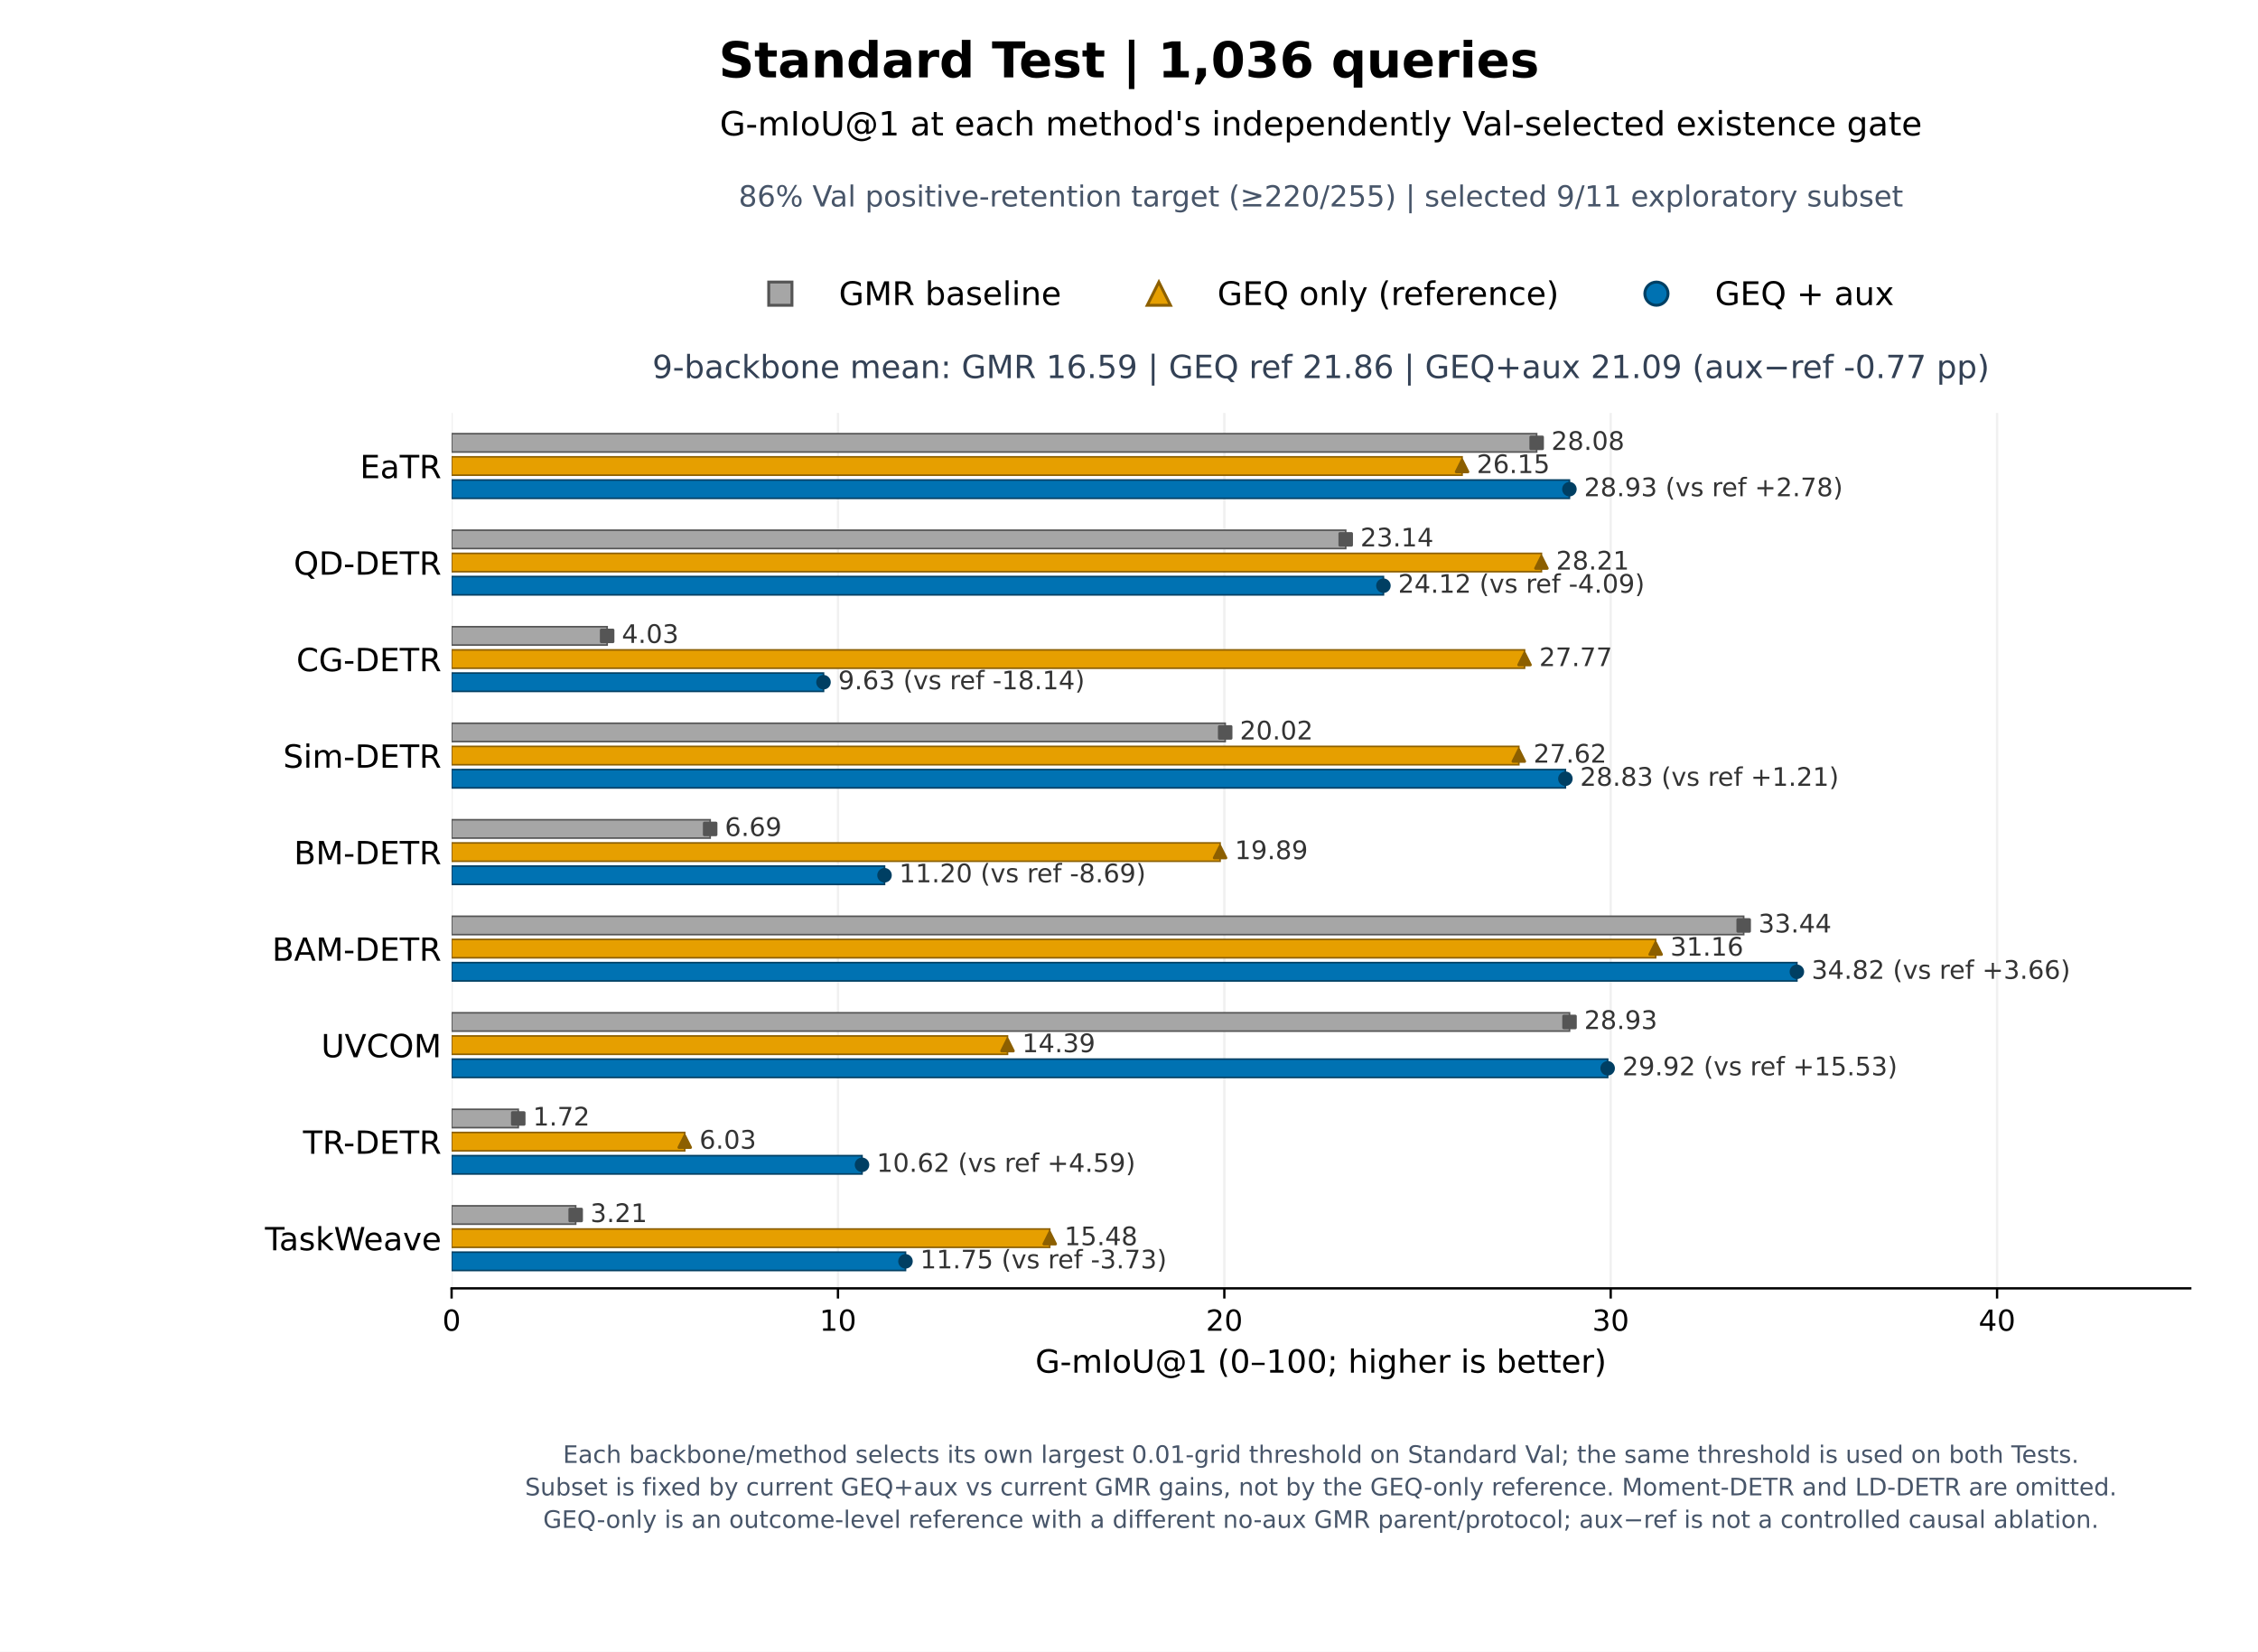
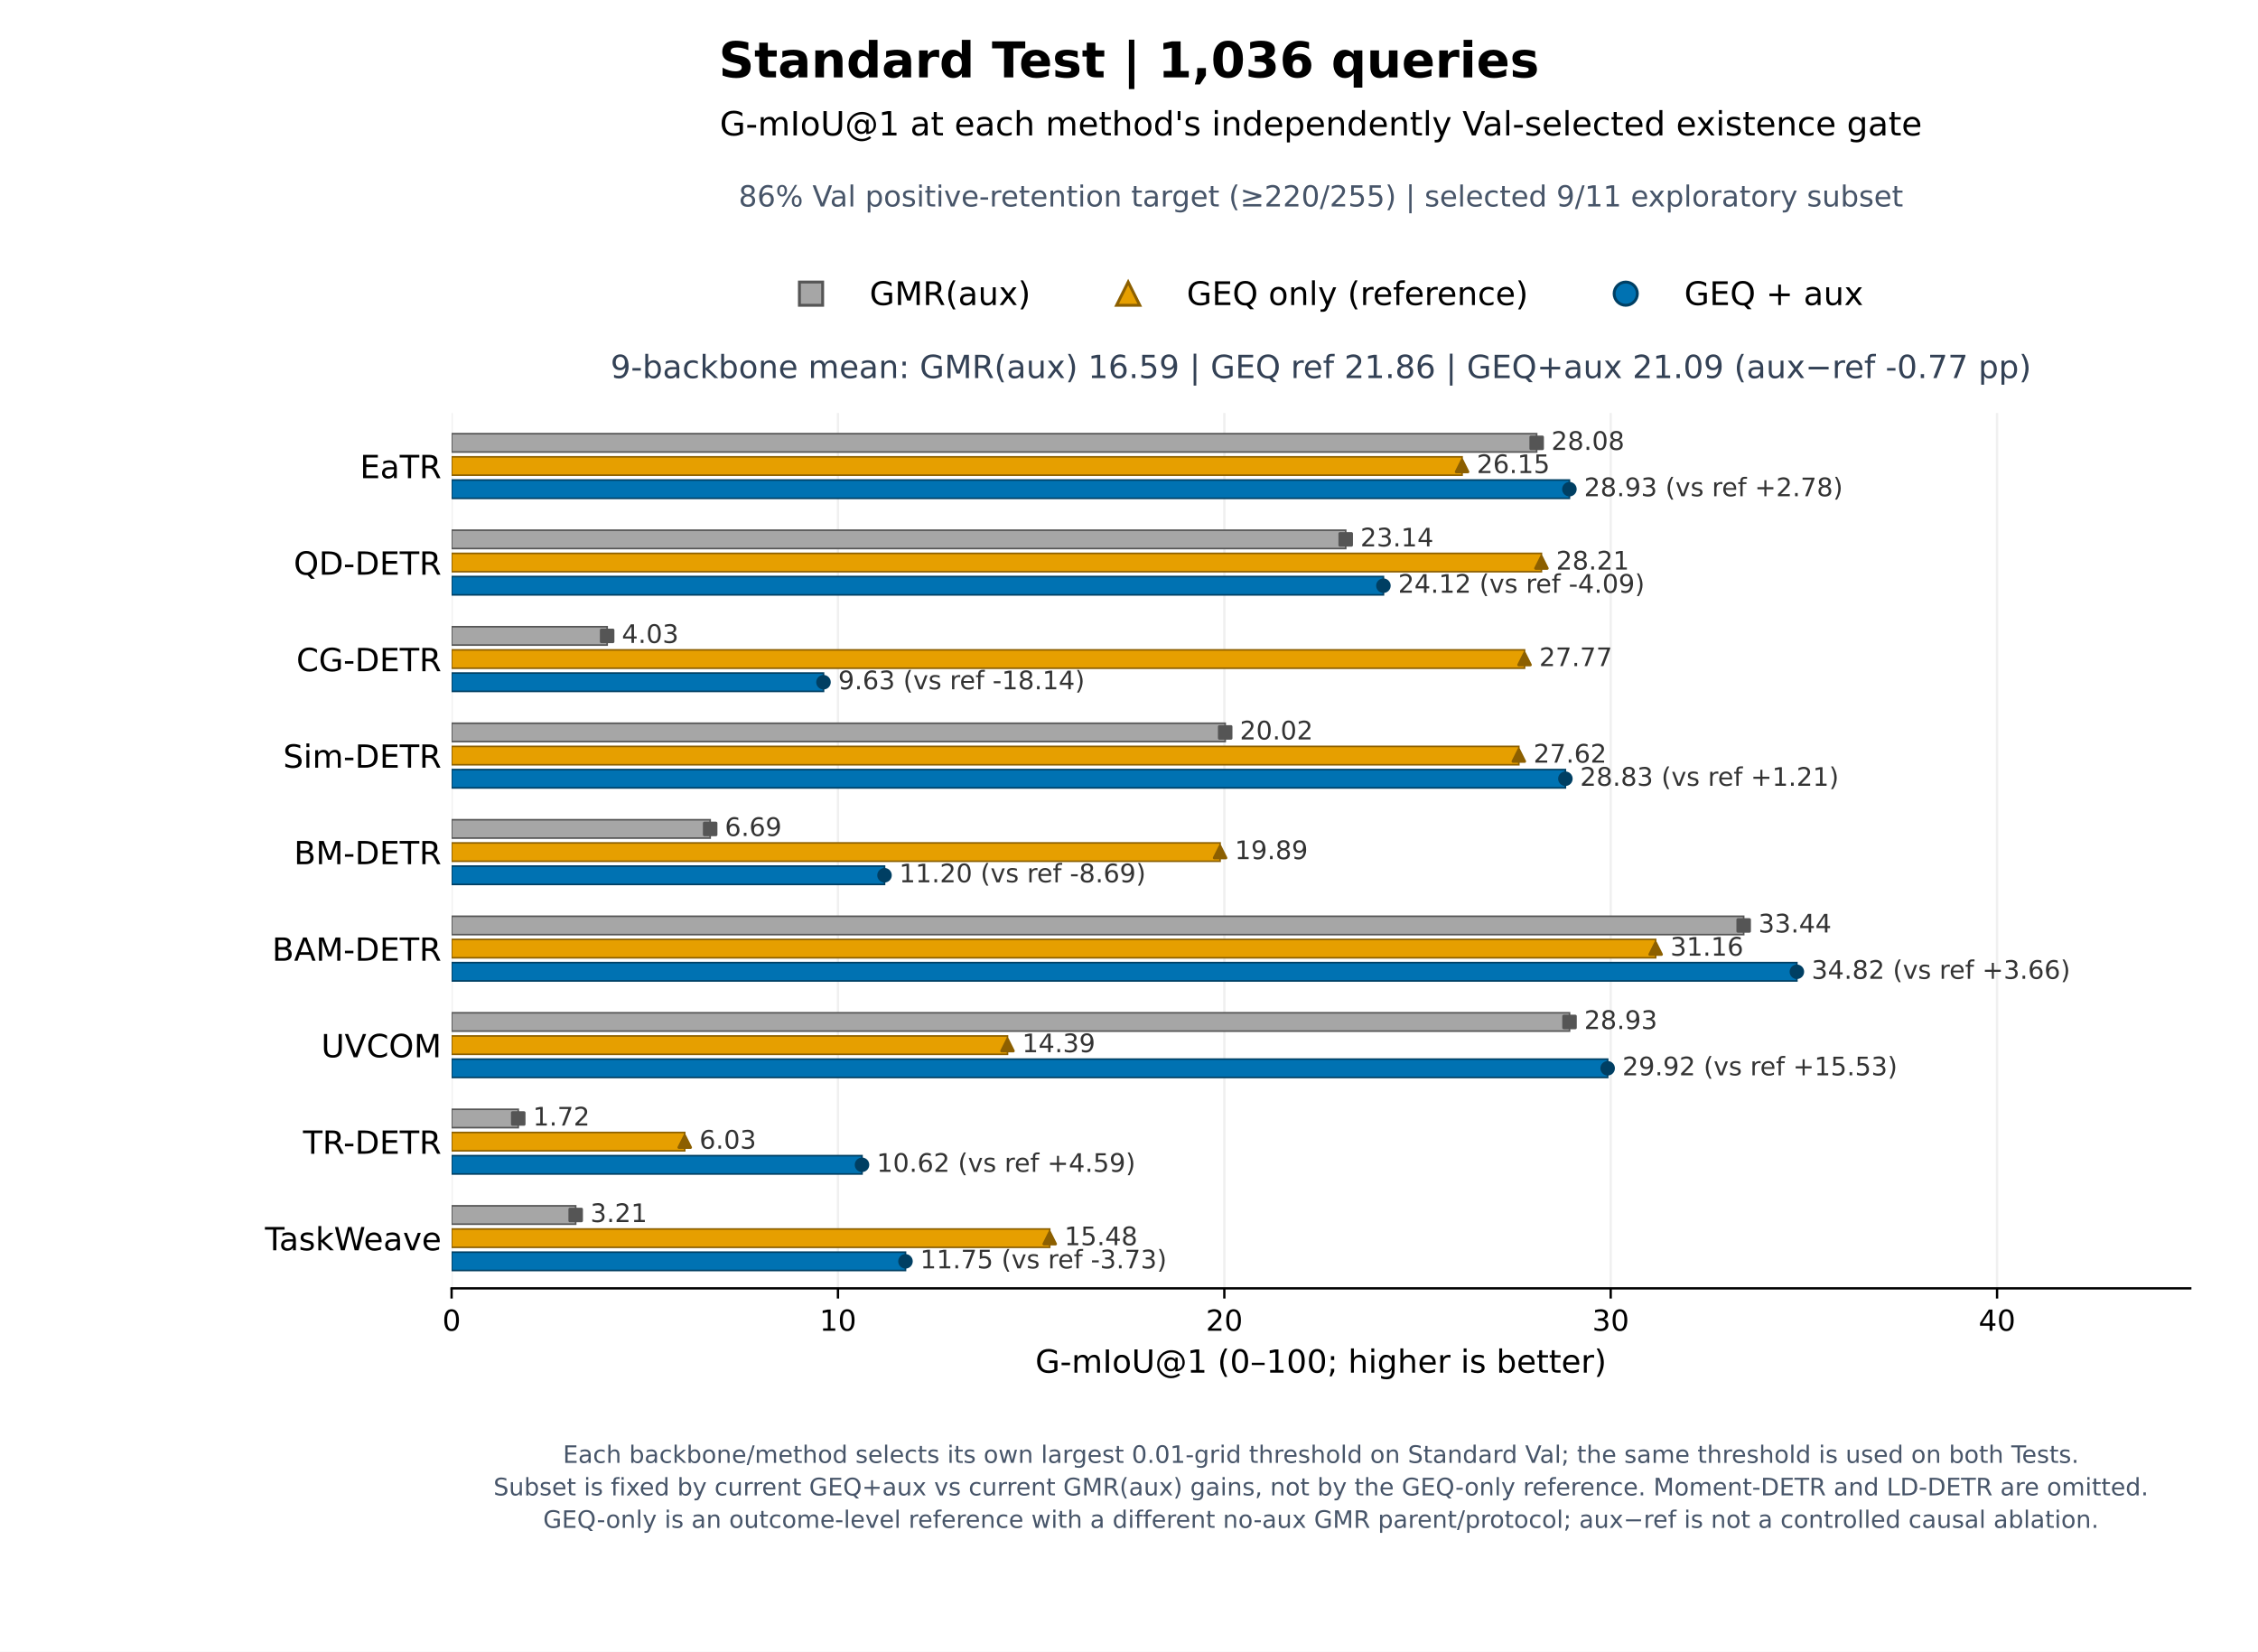
<svg xmlns="http://www.w3.org/2000/svg" xmlns:xlink="http://www.w3.org/1999/xlink" width="777.6pt" height="568.8pt" viewBox="0 0 777.6 568.8" version="1.1">
  <defs>
    <style type="text/css">*{stroke-linejoin: round; stroke-linecap: butt}</style>
  </defs>
  <g id="figure_1">
    <g id="patch_1">
      <path d="M 0 568.8  L 777.6 568.8  L 777.6 0  L 0 0  z " style="fill: #ffffff" />
    </g>
    <g id="axes_1">
      <g id="patch_2">
        <path d="M 155.52 443.664  L 754.272 443.664  L 754.272 142.2  L 155.52 142.2  z " style="fill: #ffffff" />
      </g>
      <g id="matplotlib.axis_1">
        <g id="xtick_1">
          <g id="line2d_1">
            <path d="M 155.52 443.664  L 155.52 142.2  " clip-path="url(#pdab7aa6e8a)" style="fill: none; stroke: #b0b0b0; stroke-opacity: 0.18; stroke-width: 0.8; stroke-linecap: square" />
          </g>
          <g id="line2d_2">
            <defs>
              <path id="m6ad3ee4b5f" d="M 0 0  L 0 3.5  " style="stroke: #000000; stroke-width: 0.8" />
            </defs>
            <g>
              <use xlink:href="#m6ad3ee4b5f" x="155.52" y="443.664" style="stroke: #000000; stroke-width: 0.8" />
            </g>
          </g>
          <g id="text_1">
            <text style="font-size: 10px; font-family: 'DejaVu Sans', 'Bitstream Vera Sans', 'Computer Modern Sans Serif', 'Lucida Grande', 'Verdana', 'Geneva', 'Lucid', 'Arial', 'Helvetica', 'Avant Garde', sans-serif; text-anchor: middle" x="155.52" y="458.262" transform="rotate(-0 155.52 458.2624)">0</text>
          </g>
        </g>
        <g id="xtick_2">
          <g id="line2d_3">
            <path d="M 288.576 443.664  L 288.576 142.2  " clip-path="url(#pdab7aa6e8a)" style="fill: none; stroke: #b0b0b0; stroke-opacity: 0.18; stroke-width: 0.8; stroke-linecap: square" />
          </g>
          <g id="line2d_4">
            <g>
              <use xlink:href="#m6ad3ee4b5f" x="288.576" y="443.664" style="stroke: #000000; stroke-width: 0.8" />
            </g>
          </g>
          <g id="text_2">
            <text style="font-size: 10px; font-family: 'DejaVu Sans', 'Bitstream Vera Sans', 'Computer Modern Sans Serif', 'Lucida Grande', 'Verdana', 'Geneva', 'Lucid', 'Arial', 'Helvetica', 'Avant Garde', sans-serif; text-anchor: middle" x="288.576" y="458.262" transform="rotate(-0 288.576 458.2624)">10</text>
          </g>
        </g>
        <g id="xtick_3">
          <g id="line2d_5">
            <path d="M 421.632 443.664  L 421.632 142.2  " clip-path="url(#pdab7aa6e8a)" style="fill: none; stroke: #b0b0b0; stroke-opacity: 0.18; stroke-width: 0.8; stroke-linecap: square" />
          </g>
          <g id="line2d_6">
            <g>
              <use xlink:href="#m6ad3ee4b5f" x="421.632" y="443.664" style="stroke: #000000; stroke-width: 0.8" />
            </g>
          </g>
          <g id="text_3">
            <text style="font-size: 10px; font-family: 'DejaVu Sans', 'Bitstream Vera Sans', 'Computer Modern Sans Serif', 'Lucida Grande', 'Verdana', 'Geneva', 'Lucid', 'Arial', 'Helvetica', 'Avant Garde', sans-serif; text-anchor: middle" x="421.632" y="458.262" transform="rotate(-0 421.632 458.2624)">20</text>
          </g>
        </g>
        <g id="xtick_4">
          <g id="line2d_7">
            <path d="M 554.688 443.664  L 554.688 142.2  " clip-path="url(#pdab7aa6e8a)" style="fill: none; stroke: #b0b0b0; stroke-opacity: 0.18; stroke-width: 0.8; stroke-linecap: square" />
          </g>
          <g id="line2d_8">
            <g>
              <use xlink:href="#m6ad3ee4b5f" x="554.688" y="443.664" style="stroke: #000000; stroke-width: 0.8" />
            </g>
          </g>
          <g id="text_4">
            <text style="font-size: 10px; font-family: 'DejaVu Sans', 'Bitstream Vera Sans', 'Computer Modern Sans Serif', 'Lucida Grande', 'Verdana', 'Geneva', 'Lucid', 'Arial', 'Helvetica', 'Avant Garde', sans-serif; text-anchor: middle" x="554.688" y="458.262" transform="rotate(-0 554.688 458.2624)">30</text>
          </g>
        </g>
        <g id="xtick_5">
          <g id="line2d_9">
            <path d="M 687.744 443.664  L 687.744 142.2  " clip-path="url(#pdab7aa6e8a)" style="fill: none; stroke: #b0b0b0; stroke-opacity: 0.18; stroke-width: 0.8; stroke-linecap: square" />
          </g>
          <g id="line2d_10">
            <g>
              <use xlink:href="#m6ad3ee4b5f" x="687.744" y="443.664" style="stroke: #000000; stroke-width: 0.8" />
            </g>
          </g>
          <g id="text_5">
            <text style="font-size: 10px; font-family: 'DejaVu Sans', 'Bitstream Vera Sans', 'Computer Modern Sans Serif', 'Lucida Grande', 'Verdana', 'Geneva', 'Lucid', 'Arial', 'Helvetica', 'Avant Garde', sans-serif; text-anchor: middle" x="687.744" y="458.262" transform="rotate(-0 687.744 458.2624)">40</text>
          </g>
        </g>
        <g id="text_6">
          <text style="font-size: 11px; font-family: 'DejaVu Sans', 'Bitstream Vera Sans', 'Computer Modern Sans Serif', 'Lucida Grande', 'Verdana', 'Geneva', 'Lucid', 'Arial', 'Helvetica', 'Avant Garde', sans-serif; text-anchor: middle" x="454.896" y="472.7" transform="rotate(-0 454.896 472.7004)">G-mIoU@1 (0–100; higher is better)</text>
        </g>
      </g>
      <g id="matplotlib.axis_2">
        <g id="ytick_1">
          <g id="line2d_11" />
          <g id="text_7">
            <text style="font-size: 11px; font-family: 'DejaVu Sans', 'Bitstream Vera Sans', 'Computer Modern Sans Serif', 'Lucida Grande', 'Verdana', 'Geneva', 'Lucid', 'Arial', 'Helvetica', 'Avant Garde', sans-serif; text-anchor: end" x="152.02" y="164.66" transform="rotate(-0 152.02 164.6598)">EaTR</text>
          </g>
        </g>
        <g id="ytick_2">
          <g id="line2d_12" />
          <g id="text_8">
            <text style="font-size: 11px; font-family: 'DejaVu Sans', 'Bitstream Vera Sans', 'Computer Modern Sans Serif', 'Lucida Grande', 'Verdana', 'Geneva', 'Lucid', 'Arial', 'Helvetica', 'Avant Garde', sans-serif; text-anchor: end" x="152.02" y="197.897" transform="rotate(-0 152.02 197.8972)">QD-DETR</text>
          </g>
        </g>
        <g id="ytick_3">
          <g id="line2d_13" />
          <g id="text_9">
            <text style="font-size: 11px; font-family: 'DejaVu Sans', 'Bitstream Vera Sans', 'Computer Modern Sans Serif', 'Lucida Grande', 'Verdana', 'Geneva', 'Lucid', 'Arial', 'Helvetica', 'Avant Garde', sans-serif; text-anchor: end" x="152.02" y="231.135" transform="rotate(-0 152.02 231.1347)">CG-DETR</text>
          </g>
        </g>
        <g id="ytick_4">
          <g id="line2d_14" />
          <g id="text_10">
            <text style="font-size: 11px; font-family: 'DejaVu Sans', 'Bitstream Vera Sans', 'Computer Modern Sans Serif', 'Lucida Grande', 'Verdana', 'Geneva', 'Lucid', 'Arial', 'Helvetica', 'Avant Garde', sans-serif; text-anchor: end" x="152.02" y="264.372" transform="rotate(-0 152.02 264.3722)">Sim-DETR</text>
          </g>
        </g>
        <g id="ytick_5">
          <g id="line2d_15" />
          <g id="text_11">
            <text style="font-size: 11px; font-family: 'DejaVu Sans', 'Bitstream Vera Sans', 'Computer Modern Sans Serif', 'Lucida Grande', 'Verdana', 'Geneva', 'Lucid', 'Arial', 'Helvetica', 'Avant Garde', sans-serif; text-anchor: end" x="152.02" y="297.61" transform="rotate(-0 152.02 297.6097)">BM-DETR</text>
          </g>
        </g>
        <g id="ytick_6">
          <g id="line2d_16" />
          <g id="text_12">
            <text style="font-size: 11px; font-family: 'DejaVu Sans', 'Bitstream Vera Sans', 'Computer Modern Sans Serif', 'Lucida Grande', 'Verdana', 'Geneva', 'Lucid', 'Arial', 'Helvetica', 'Avant Garde', sans-serif; text-anchor: end" x="152.02" y="330.847" transform="rotate(-0 152.02 330.8472)">BAM-DETR</text>
          </g>
        </g>
        <g id="ytick_7">
          <g id="line2d_17" />
          <g id="text_13">
            <text style="font-size: 11px; font-family: 'DejaVu Sans', 'Bitstream Vera Sans', 'Computer Modern Sans Serif', 'Lucida Grande', 'Verdana', 'Geneva', 'Lucid', 'Arial', 'Helvetica', 'Avant Garde', sans-serif; text-anchor: end" x="152.02" y="364.085" transform="rotate(-0 152.02 364.0847)">UVCOM</text>
          </g>
        </g>
        <g id="ytick_8">
          <g id="line2d_18" />
          <g id="text_14">
            <text style="font-size: 11px; font-family: 'DejaVu Sans', 'Bitstream Vera Sans', 'Computer Modern Sans Serif', 'Lucida Grande', 'Verdana', 'Geneva', 'Lucid', 'Arial', 'Helvetica', 'Avant Garde', sans-serif; text-anchor: end" x="152.02" y="397.322" transform="rotate(-0 152.02 397.3222)">TR-DETR</text>
          </g>
        </g>
        <g id="ytick_9">
          <g id="line2d_19" />
          <g id="text_15">
            <text style="font-size: 11px; font-family: 'DejaVu Sans', 'Bitstream Vera Sans', 'Computer Modern Sans Serif', 'Lucida Grande', 'Verdana', 'Geneva', 'Lucid', 'Arial', 'Helvetica', 'Avant Garde', sans-serif; text-anchor: end" x="152.02" y="430.56" transform="rotate(-0 152.02 430.5596)">TaskWeave</text>
          </g>
        </g>
      </g>
      <g id="patch_3">
        <path d="M 155.52 149.346  L 529.187 149.346  L 529.187 155.661  L 155.52 155.661  z " clip-path="url(#pdab7aa6e8a)" style="fill: #a6a6a6; stroke: #555555; stroke-width: 0.55; stroke-linejoin: miter" />
      </g>
      <g id="patch_4">
        <path d="M 155.52 182.584  L 463.427 182.584  L 463.427 188.899  L 155.52 188.899  z " clip-path="url(#pdab7aa6e8a)" style="fill: #a6a6a6; stroke: #555555; stroke-width: 0.55; stroke-linejoin: miter" />
      </g>
      <g id="patch_5">
        <path d="M 155.52 215.821  L 209.086 215.821  L 209.086 222.136  L 155.52 222.136  z " clip-path="url(#pdab7aa6e8a)" style="fill: #a6a6a6; stroke: #555555; stroke-width: 0.55; stroke-linejoin: miter" />
      </g>
      <g id="patch_6">
        <path d="M 155.52 249.059  L 421.923 249.059  L 421.923 255.374  L 155.52 255.374  z " clip-path="url(#pdab7aa6e8a)" style="fill: #a6a6a6; stroke: #555555; stroke-width: 0.55; stroke-linejoin: miter" />
      </g>
      <g id="patch_7">
        <path d="M 155.52 282.296  L 244.561 282.296  L 244.561 288.611  L 155.52 288.611  z " clip-path="url(#pdab7aa6e8a)" style="fill: #a6a6a6; stroke: #555555; stroke-width: 0.55; stroke-linejoin: miter" />
      </g>
      <g id="patch_8">
        <path d="M 155.52 315.533  L 600.478 315.533  L 600.478 321.849  L 155.52 321.849  z " clip-path="url(#pdab7aa6e8a)" style="fill: #a6a6a6; stroke: #555555; stroke-width: 0.55; stroke-linejoin: miter" />
      </g>
      <g id="patch_9">
        <path d="M 155.52 348.771  L 540.505 348.771  L 540.505 355.086  L 155.52 355.086  z " clip-path="url(#pdab7aa6e8a)" style="fill: #a6a6a6; stroke: #555555; stroke-width: 0.55; stroke-linejoin: miter" />
      </g>
      <g id="patch_10">
        <path d="M 155.52 382.008  L 178.472 382.008  L 178.472 388.324  L 155.52 388.324  z " clip-path="url(#pdab7aa6e8a)" style="fill: #a6a6a6; stroke: #555555; stroke-width: 0.55; stroke-linejoin: miter" />
      </g>
      <g id="patch_11">
        <path d="M 155.52 415.246  L 198.249 415.246  L 198.249 421.561  L 155.52 421.561  z " clip-path="url(#pdab7aa6e8a)" style="fill: #a6a6a6; stroke: #555555; stroke-width: 0.55; stroke-linejoin: miter" />
      </g>
      <g id="patch_12">
        <path d="M 155.52 157.323  L 503.506 157.323  L 503.506 163.638  L 155.52 163.638  z " clip-path="url(#pdab7aa6e8a)" style="fill: #e69f00; stroke: #8c5f00; stroke-width: 0.55; stroke-linejoin: miter" />
      </g>
      <g id="patch_13">
        <path d="M 155.52 190.561  L 530.828 190.561  L 530.828 196.876  L 155.52 196.876  z " clip-path="url(#pdab7aa6e8a)" style="fill: #e69f00; stroke: #8c5f00; stroke-width: 0.55; stroke-linejoin: miter" />
      </g>
      <g id="patch_14">
        <path d="M 155.52 223.798  L 525.016 223.798  L 525.016 230.113  L 155.52 230.113  z " clip-path="url(#pdab7aa6e8a)" style="fill: #e69f00; stroke: #8c5f00; stroke-width: 0.55; stroke-linejoin: miter" />
      </g>
      <g id="patch_15">
        <path d="M 155.52 257.036  L 523.043 257.036  L 523.043 263.351  L 155.52 263.351  z " clip-path="url(#pdab7aa6e8a)" style="fill: #e69f00; stroke: #8c5f00; stroke-width: 0.55; stroke-linejoin: miter" />
      </g>
      <g id="patch_16">
        <path d="M 155.52 290.273  L 420.168 290.273  L 420.168 296.588  L 155.52 296.588  z " clip-path="url(#pdab7aa6e8a)" style="fill: #e69f00; stroke: #8c5f00; stroke-width: 0.55; stroke-linejoin: miter" />
      </g>
      <g id="patch_17">
        <path d="M 155.52 323.51  L 570.161 323.51  L 570.161 329.826  L 155.52 329.826  z " clip-path="url(#pdab7aa6e8a)" style="fill: #e69f00; stroke: #8c5f00; stroke-width: 0.55; stroke-linejoin: miter" />
      </g>
      <g id="patch_18">
        <path d="M 155.52 356.748  L 346.957 356.748  L 346.957 363.063  L 155.52 363.063  z " clip-path="url(#pdab7aa6e8a)" style="fill: #e69f00; stroke: #8c5f00; stroke-width: 0.55; stroke-linejoin: miter" />
      </g>
      <g id="patch_19">
        <path d="M 155.52 389.985  L 235.802 389.985  L 235.802 396.301  L 155.52 396.301  z " clip-path="url(#pdab7aa6e8a)" style="fill: #e69f00; stroke: #8c5f00; stroke-width: 0.55; stroke-linejoin: miter" />
      </g>
      <g id="patch_20">
        <path d="M 155.52 423.223  L 361.492 423.223  L 361.492 429.538  L 155.52 429.538  z " clip-path="url(#pdab7aa6e8a)" style="fill: #e69f00; stroke: #8c5f00; stroke-width: 0.55; stroke-linejoin: miter" />
      </g>
      <g id="patch_21">
        <path d="M 155.52 165.3  L 540.47 165.3  L 540.47 171.615  L 155.52 171.615  z " clip-path="url(#pdab7aa6e8a)" style="fill: #0072b2; stroke: #003f63; stroke-width: 0.55; stroke-linejoin: miter" />
      </g>
      <g id="patch_22">
        <path d="M 155.52 198.538  L 476.418 198.538  L 476.418 204.853  L 155.52 204.853  z " clip-path="url(#pdab7aa6e8a)" style="fill: #0072b2; stroke: #003f63; stroke-width: 0.55; stroke-linejoin: miter" />
      </g>
      <g id="patch_23">
        <path d="M 155.52 231.775  L 283.595 231.775  L 283.595 238.09  L 155.52 238.09  z " clip-path="url(#pdab7aa6e8a)" style="fill: #0072b2; stroke: #003f63; stroke-width: 0.55; stroke-linejoin: miter" />
      </g>
      <g id="patch_24">
        <path d="M 155.52 265.013  L 539.083 265.013  L 539.083 271.328  L 155.52 271.328  z " clip-path="url(#pdab7aa6e8a)" style="fill: #0072b2; stroke: #003f63; stroke-width: 0.55; stroke-linejoin: miter" />
      </g>
      <g id="patch_25">
        <path d="M 155.52 298.25  L 304.608 298.25  L 304.608 304.565  L 155.52 304.565  z " clip-path="url(#pdab7aa6e8a)" style="fill: #0072b2; stroke: #003f63; stroke-width: 0.55; stroke-linejoin: miter" />
      </g>
      <g id="patch_26">
        <path d="M 155.52 331.487  L 618.801 331.487  L 618.801 337.803  L 155.52 337.803  z " clip-path="url(#pdab7aa6e8a)" style="fill: #0072b2; stroke: #003f63; stroke-width: 0.55; stroke-linejoin: miter" />
      </g>
      <g id="patch_27">
        <path d="M 155.52 364.725  L 553.638 364.725  L 553.638 371.04  L 155.52 371.04  z " clip-path="url(#pdab7aa6e8a)" style="fill: #0072b2; stroke: #003f63; stroke-width: 0.55; stroke-linejoin: miter" />
      </g>
      <g id="patch_28">
        <path d="M 155.52 397.962  L 296.856 397.962  L 296.856 404.278  L 155.52 404.278  z " clip-path="url(#pdab7aa6e8a)" style="fill: #0072b2; stroke: #003f63; stroke-width: 0.55; stroke-linejoin: miter" />
      </g>
      <g id="patch_29">
        <path d="M 155.52 431.2  L 311.829 431.2  L 311.829 437.515  L 155.52 437.515  z " clip-path="url(#pdab7aa6e8a)" style="fill: #0072b2; stroke: #003f63; stroke-width: 0.55; stroke-linejoin: miter" />
      </g>
      <g id="patch_30">
        <path d="M 155.52 443.664  L 754.272 443.664  " style="fill: none; stroke: #000000; stroke-width: 0.8; stroke-linejoin: miter; stroke-linecap: square" />
      </g>
      <g id="PathCollection_1">
        <defs>
          <path id="m3522edc584" d="M -2 2  L 2 2  L 2 -2  L -2 -2  z " style="stroke: #555555" />
        </defs>
        <g clip-path="url(#pdab7aa6e8a)">
          <use xlink:href="#m3522edc584" x="529.187" y="152.504" style="fill: #555555; stroke: #555555" />
          <use xlink:href="#m3522edc584" x="463.427" y="185.741" style="fill: #555555; stroke: #555555" />
          <use xlink:href="#m3522edc584" x="209.086" y="218.979" style="fill: #555555; stroke: #555555" />
          <use xlink:href="#m3522edc584" x="421.923" y="252.216" style="fill: #555555; stroke: #555555" />
          <use xlink:href="#m3522edc584" x="244.561" y="285.454" style="fill: #555555; stroke: #555555" />
          <use xlink:href="#m3522edc584" x="600.478" y="318.691" style="fill: #555555; stroke: #555555" />
          <use xlink:href="#m3522edc584" x="540.505" y="351.929" style="fill: #555555; stroke: #555555" />
          <use xlink:href="#m3522edc584" x="178.472" y="385.166" style="fill: #555555; stroke: #555555" />
          <use xlink:href="#m3522edc584" x="198.249" y="418.404" style="fill: #555555; stroke: #555555" />
        </g>
      </g>
      <g id="text_16">
        <text style="font-size: 8.8px; font-family: 'DejaVu Sans', 'Bitstream Vera Sans', 'Computer Modern Sans Serif', 'Lucida Grande', 'Verdana', 'Geneva', 'Lucid', 'Arial', 'Helvetica', 'Avant Garde', sans-serif; text-anchor: start; fill: #333333" x="534.243" y="154.932" transform="rotate(-0 534.2429 154.9319)">28.08</text>
      </g>
      <g id="text_17">
        <text style="font-size: 8.8px; font-family: 'DejaVu Sans', 'Bitstream Vera Sans', 'Computer Modern Sans Serif', 'Lucida Grande', 'Verdana', 'Geneva', 'Lucid', 'Arial', 'Helvetica', 'Avant Garde', sans-serif; text-anchor: start; fill: #333333" x="468.483" y="188.169" transform="rotate(-0 468.4834 188.1694)">23.14</text>
      </g>
      <g id="text_18">
        <text style="font-size: 8.8px; font-family: 'DejaVu Sans', 'Bitstream Vera Sans', 'Computer Modern Sans Serif', 'Lucida Grande', 'Verdana', 'Geneva', 'Lucid', 'Arial', 'Helvetica', 'Avant Garde', sans-serif; text-anchor: start; fill: #333333" x="214.142" y="221.407" transform="rotate(-0 214.1417 221.4068)">4.03</text>
      </g>
      <g id="text_19">
        <text style="font-size: 8.8px; font-family: 'DejaVu Sans', 'Bitstream Vera Sans', 'Computer Modern Sans Serif', 'Lucida Grande', 'Verdana', 'Geneva', 'Lucid', 'Arial', 'Helvetica', 'Avant Garde', sans-serif; text-anchor: start; fill: #333333" x="426.98" y="254.644" transform="rotate(-0 426.9795 254.6443)">20.02</text>
      </g>
      <g id="text_20">
        <text style="font-size: 8.8px; font-family: 'DejaVu Sans', 'Bitstream Vera Sans', 'Computer Modern Sans Serif', 'Lucida Grande', 'Verdana', 'Geneva', 'Lucid', 'Arial', 'Helvetica', 'Avant Garde', sans-serif; text-anchor: start; fill: #333333" x="249.617" y="287.882" transform="rotate(-0 249.6173 287.8818)">6.69</text>
      </g>
      <g id="text_21">
        <text style="font-size: 8.8px; font-family: 'DejaVu Sans', 'Bitstream Vera Sans', 'Computer Modern Sans Serif', 'Lucida Grande', 'Verdana', 'Geneva', 'Lucid', 'Arial', 'Helvetica', 'Avant Garde', sans-serif; text-anchor: start; fill: #333333" x="605.534" y="321.119" transform="rotate(-0 605.5338 321.1193)">33.44</text>
      </g>
      <g id="text_22">
        <text style="font-size: 8.8px; font-family: 'DejaVu Sans', 'Bitstream Vera Sans', 'Computer Modern Sans Serif', 'Lucida Grande', 'Verdana', 'Geneva', 'Lucid', 'Arial', 'Helvetica', 'Avant Garde', sans-serif; text-anchor: start; fill: #333333" x="545.561" y="354.357" transform="rotate(-0 545.5609 354.3568)">28.93</text>
      </g>
      <g id="text_23">
        <text style="font-size: 8.8px; font-family: 'DejaVu Sans', 'Bitstream Vera Sans', 'Computer Modern Sans Serif', 'Lucida Grande', 'Verdana', 'Geneva', 'Lucid', 'Arial', 'Helvetica', 'Avant Garde', sans-serif; text-anchor: start; fill: #333333" x="183.528" y="387.594" transform="rotate(-0 183.5279 387.5943)">1.72</text>
      </g>
      <g id="text_24">
        <text style="font-size: 8.8px; font-family: 'DejaVu Sans', 'Bitstream Vera Sans', 'Computer Modern Sans Serif', 'Lucida Grande', 'Verdana', 'Geneva', 'Lucid', 'Arial', 'Helvetica', 'Avant Garde', sans-serif; text-anchor: start; fill: #333333" x="203.306" y="420.832" transform="rotate(-0 203.3056 420.8318)">3.21</text>
      </g>
      <g id="PathCollection_2">
        <defs>
          <path id="m47bdd532d5" d="M 0 -2  L -2 2  L 2 2  z " style="stroke: #8c5f00" />
        </defs>
        <g clip-path="url(#pdab7aa6e8a)">
          <use xlink:href="#m47bdd532d5" x="503.506" y="160.481" style="fill: #8c5f00; stroke: #8c5f00" />
          <use xlink:href="#m47bdd532d5" x="530.828" y="193.718" style="fill: #8c5f00; stroke: #8c5f00" />
          <use xlink:href="#m47bdd532d5" x="525.016" y="226.956" style="fill: #8c5f00; stroke: #8c5f00" />
          <use xlink:href="#m47bdd532d5" x="523.043" y="260.193" style="fill: #8c5f00; stroke: #8c5f00" />
          <use xlink:href="#m47bdd532d5" x="420.168" y="293.431" style="fill: #8c5f00; stroke: #8c5f00" />
          <use xlink:href="#m47bdd532d5" x="570.161" y="326.668" style="fill: #8c5f00; stroke: #8c5f00" />
          <use xlink:href="#m47bdd532d5" x="346.957" y="359.906" style="fill: #8c5f00; stroke: #8c5f00" />
          <use xlink:href="#m47bdd532d5" x="235.802" y="393.143" style="fill: #8c5f00; stroke: #8c5f00" />
          <use xlink:href="#m47bdd532d5" x="361.492" y="426.381" style="fill: #8c5f00; stroke: #8c5f00" />
        </g>
      </g>
      <g id="text_25">
        <text style="font-size: 8.8px; font-family: 'DejaVu Sans', 'Bitstream Vera Sans', 'Computer Modern Sans Serif', 'Lucida Grande', 'Verdana', 'Geneva', 'Lucid', 'Arial', 'Helvetica', 'Avant Garde', sans-serif; text-anchor: start; fill: #333333" x="508.563" y="162.909" transform="rotate(-0 508.5625 162.9089)">26.15</text>
      </g>
      <g id="text_26">
        <text style="font-size: 8.8px; font-family: 'DejaVu Sans', 'Bitstream Vera Sans', 'Computer Modern Sans Serif', 'Lucida Grande', 'Verdana', 'Geneva', 'Lucid', 'Arial', 'Helvetica', 'Avant Garde', sans-serif; text-anchor: start; fill: #333333" x="535.884" y="196.146" transform="rotate(-0 535.884 196.1464)">28.21</text>
      </g>
      <g id="text_27">
        <text style="font-size: 8.8px; font-family: 'DejaVu Sans', 'Bitstream Vera Sans', 'Computer Modern Sans Serif', 'Lucida Grande', 'Verdana', 'Geneva', 'Lucid', 'Arial', 'Helvetica', 'Avant Garde', sans-serif; text-anchor: start; fill: #333333" x="530.072" y="229.384" transform="rotate(-0 530.0721 229.3838)">27.77</text>
      </g>
      <g id="text_28">
        <text style="font-size: 8.8px; font-family: 'DejaVu Sans', 'Bitstream Vera Sans', 'Computer Modern Sans Serif', 'Lucida Grande', 'Verdana', 'Geneva', 'Lucid', 'Arial', 'Helvetica', 'Avant Garde', sans-serif; text-anchor: start; fill: #333333" x="528.099" y="262.621" transform="rotate(-0 528.0986 262.6213)">27.62</text>
      </g>
      <g id="text_29">
        <text style="font-size: 8.8px; font-family: 'DejaVu Sans', 'Bitstream Vera Sans', 'Computer Modern Sans Serif', 'Lucida Grande', 'Verdana', 'Geneva', 'Lucid', 'Arial', 'Helvetica', 'Avant Garde', sans-serif; text-anchor: start; fill: #333333" x="425.224" y="295.859" transform="rotate(-0 425.224 295.8588)">19.89</text>
      </g>
      <g id="text_30">
        <text style="font-size: 8.8px; font-family: 'DejaVu Sans', 'Bitstream Vera Sans', 'Computer Modern Sans Serif', 'Lucida Grande', 'Verdana', 'Geneva', 'Lucid', 'Arial', 'Helvetica', 'Avant Garde', sans-serif; text-anchor: start; fill: #333333" x="575.217" y="329.096" transform="rotate(-0 575.2174 329.0963)">31.16</text>
      </g>
      <g id="text_31">
        <text style="font-size: 8.8px; font-family: 'DejaVu Sans', 'Bitstream Vera Sans', 'Computer Modern Sans Serif', 'Lucida Grande', 'Verdana', 'Geneva', 'Lucid', 'Arial', 'Helvetica', 'Avant Garde', sans-serif; text-anchor: start; fill: #333333" x="352.013" y="362.334" transform="rotate(-0 352.0128 362.3338)">14.39</text>
      </g>
      <g id="text_32">
        <text style="font-size: 8.8px; font-family: 'DejaVu Sans', 'Bitstream Vera Sans', 'Computer Modern Sans Serif', 'Lucida Grande', 'Verdana', 'Geneva', 'Lucid', 'Arial', 'Helvetica', 'Avant Garde', sans-serif; text-anchor: start; fill: #333333" x="240.858" y="395.571" transform="rotate(-0 240.8583 395.5713)">6.03</text>
      </g>
      <g id="text_33">
        <text style="font-size: 8.8px; font-family: 'DejaVu Sans', 'Bitstream Vera Sans', 'Computer Modern Sans Serif', 'Lucida Grande', 'Verdana', 'Geneva', 'Lucid', 'Arial', 'Helvetica', 'Avant Garde', sans-serif; text-anchor: start; fill: #333333" x="366.548" y="428.809" transform="rotate(-0 366.5485 428.8088)">15.48</text>
      </g>
      <g id="PathCollection_3">
        <defs>
          <path id="m28e974e76b" d="M 0 2  C 0.53 2 1.039 1.789 1.414 1.414  C 1.789 1.039 2 0.53 2 0  C 2 -0.53 1.789 -1.039 1.414 -1.414  C 1.039 -1.789 0.53 -2 0 -2  C -0.53 -2 -1.039 -1.789 -1.414 -1.414  C -1.789 -1.039 -2 -0.53 -2 0  C -2 0.53 -1.789 1.039 -1.414 1.414  C -1.039 1.789 -0.53 2 0 2  z " style="stroke: #003f63" />
        </defs>
        <g clip-path="url(#pdab7aa6e8a)">
          <use xlink:href="#m28e974e76b" x="540.47" y="168.458" style="fill: #003f63; stroke: #003f63" />
          <use xlink:href="#m28e974e76b" x="476.418" y="201.695" style="fill: #003f63; stroke: #003f63" />
          <use xlink:href="#m28e974e76b" x="283.595" y="234.933" style="fill: #003f63; stroke: #003f63" />
          <use xlink:href="#m28e974e76b" x="539.083" y="268.17" style="fill: #003f63; stroke: #003f63" />
          <use xlink:href="#m28e974e76b" x="304.608" y="301.408" style="fill: #003f63; stroke: #003f63" />
          <use xlink:href="#m28e974e76b" x="618.801" y="334.645" style="fill: #003f63; stroke: #003f63" />
          <use xlink:href="#m28e974e76b" x="553.638" y="367.883" style="fill: #003f63; stroke: #003f63" />
          <use xlink:href="#m28e974e76b" x="296.856" y="401.12" style="fill: #003f63; stroke: #003f63" />
          <use xlink:href="#m28e974e76b" x="311.829" y="434.358" style="fill: #003f63; stroke: #003f63" />
        </g>
      </g>
      <g id="text_34">
        <text style="font-size: 8.8px; font-family: 'DejaVu Sans', 'Bitstream Vera Sans', 'Computer Modern Sans Serif', 'Lucida Grande', 'Verdana', 'Geneva', 'Lucid', 'Arial', 'Helvetica', 'Avant Garde', sans-serif; text-anchor: start; fill: #333333" x="545.526" y="170.886" transform="rotate(-0 545.5263 170.8859)">28.93  (vs ref +2.78)</text>
      </g>
      <g id="text_35">
        <text style="font-size: 8.8px; font-family: 'DejaVu Sans', 'Bitstream Vera Sans', 'Computer Modern Sans Serif', 'Lucida Grande', 'Verdana', 'Geneva', 'Lucid', 'Arial', 'Helvetica', 'Avant Garde', sans-serif; text-anchor: start; fill: #333333" x="481.474" y="204.123" transform="rotate(-0 481.474 204.1233)">24.12  (vs ref -4.09)</text>
      </g>
      <g id="text_36">
        <text style="font-size: 8.8px; font-family: 'DejaVu Sans', 'Bitstream Vera Sans', 'Computer Modern Sans Serif', 'Lucida Grande', 'Verdana', 'Geneva', 'Lucid', 'Arial', 'Helvetica', 'Avant Garde', sans-serif; text-anchor: start; fill: #333333" x="288.651" y="237.361" transform="rotate(-0 288.6506 237.3608)">9.63  (vs ref -18.14)</text>
      </g>
      <g id="text_37">
        <text style="font-size: 8.8px; font-family: 'DejaVu Sans', 'Bitstream Vera Sans', 'Computer Modern Sans Serif', 'Lucida Grande', 'Verdana', 'Geneva', 'Lucid', 'Arial', 'Helvetica', 'Avant Garde', sans-serif; text-anchor: start; fill: #333333" x="544.139" y="270.598" transform="rotate(-0 544.139 270.5983)">28.83  (vs ref +1.21)</text>
      </g>
      <g id="text_38">
        <text style="font-size: 8.8px; font-family: 'DejaVu Sans', 'Bitstream Vera Sans', 'Computer Modern Sans Serif', 'Lucida Grande', 'Verdana', 'Geneva', 'Lucid', 'Arial', 'Helvetica', 'Avant Garde', sans-serif; text-anchor: start; fill: #333333" x="309.664" y="303.836" transform="rotate(-0 309.6641 303.8358)">11.20  (vs ref -8.69)</text>
      </g>
      <g id="text_39">
        <text style="font-size: 8.8px; font-family: 'DejaVu Sans', 'Bitstream Vera Sans', 'Computer Modern Sans Serif', 'Lucida Grande', 'Verdana', 'Geneva', 'Lucid', 'Arial', 'Helvetica', 'Avant Garde', sans-serif; text-anchor: start; fill: #333333" x="623.857" y="337.073" transform="rotate(-0 623.8572 337.0733)">34.82  (vs ref +3.66)</text>
      </g>
      <g id="text_40">
        <text style="font-size: 8.8px; font-family: 'DejaVu Sans', 'Bitstream Vera Sans', 'Computer Modern Sans Serif', 'Lucida Grande', 'Verdana', 'Geneva', 'Lucid', 'Arial', 'Helvetica', 'Avant Garde', sans-serif; text-anchor: start; fill: #333333" x="558.694" y="370.311" transform="rotate(-0 558.6945 370.3108)">29.92  (vs ref +15.53)</text>
      </g>
      <g id="text_41">
        <text style="font-size: 8.8px; font-family: 'DejaVu Sans', 'Bitstream Vera Sans', 'Computer Modern Sans Serif', 'Lucida Grande', 'Verdana', 'Geneva', 'Lucid', 'Arial', 'Helvetica', 'Avant Garde', sans-serif; text-anchor: start; fill: #333333" x="301.912" y="403.548" transform="rotate(-0 301.9121 403.5483)">10.62  (vs ref +4.59)</text>
      </g>
      <g id="text_42">
        <text style="font-size: 8.8px; font-family: 'DejaVu Sans', 'Bitstream Vera Sans', 'Computer Modern Sans Serif', 'Lucida Grande', 'Verdana', 'Geneva', 'Lucid', 'Arial', 'Helvetica', 'Avant Garde', sans-serif; text-anchor: start; fill: #333333" x="316.885" y="436.786" transform="rotate(-0 316.885 436.7858)">11.75  (vs ref -3.73)</text>
      </g>
      <g id="text_43">
-         <text style="font-size: 11px; font-family: 'DejaVu Sans', 'Bitstream Vera Sans', 'Computer Modern Sans Serif', 'Lucida Grande', 'Verdana', 'Geneva', 'Lucid', 'Arial', 'Helvetica', 'Avant Garde', sans-serif; text-anchor: middle; fill: #334155" x="454.896" y="130.2" transform="rotate(-0 454.896 130.2)">9-backbone mean: GMR 16.59 | GEQ ref 21.86 | GEQ+aux 21.09 (aux−ref -0.77 pp)</text>
+         <text style="font-size: 11px; font-family: 'DejaVu Sans', 'Bitstream Vera Sans', 'Computer Modern Sans Serif', 'Lucida Grande', 'Verdana', 'Geneva', 'Lucid', 'Arial', 'Helvetica', 'Avant Garde', sans-serif; text-anchor: middle; fill: #334155" x="454.896" y="130.2" transform="rotate(-0 454.896 130.2)">9-backbone mean: GMR(aux) 16.59 | GEQ ref 21.86 | GEQ+aux 21.09 (aux−ref -0.77 pp)</text>
      </g>
    </g>
    <g id="text_44">
      <text style="font-weight: 700; font-size: 17px; font-family: 'DejaVu Sans', 'Bitstream Vera Sans', 'Computer Modern Sans Serif', 'Lucida Grande', 'Verdana', 'Geneva', 'Lucid', 'Arial', 'Helvetica', 'Avant Garde', sans-serif; text-anchor: middle" x="388.8" y="26.643" transform="rotate(-0 388.8 26.64292)">Standard Test | 1,036 queries</text>
    </g>
    <g id="text_45">
      <text style="font-size: 11.5px; font-family: 'DejaVu Sans', 'Bitstream Vera Sans', 'Computer Modern Sans Serif', 'Lucida Grande', 'Verdana', 'Geneva', 'Lucid', 'Arial', 'Helvetica', 'Avant Garde', sans-serif; text-anchor: middle" x="454.896" y="46.642" transform="rotate(-0 454.896 46.6416)">G-mIoU@1 at each method's independently Val-selected existence gate</text>
    </g>
    <g id="text_46">
      <text style="font-size: 10px; font-family: 'DejaVu Sans', 'Bitstream Vera Sans', 'Computer Modern Sans Serif', 'Lucida Grande', 'Verdana', 'Geneva', 'Lucid', 'Arial', 'Helvetica', 'Avant Garde', sans-serif; text-anchor: middle; fill: #475569" x="454.896" y="71.1" transform="rotate(-0 454.896 71.1)">86% Val positive-retention target (≥220/255) | selected 9/11 exploratory subset</text>
    </g>
    <g id="text_47">
      <text style="font-size: 8.3px; font-family: 'DejaVu Sans', 'Bitstream Vera Sans', 'Computer Modern Sans Serif', 'Lucida Grande', 'Verdana', 'Geneva', 'Lucid', 'Arial', 'Helvetica', 'Avant Garde', sans-serif; fill: #475569" transform="translate(193.8591 503.7676)">Each backbone/method selects its own largest 0.01-grid threshold on Standard Val; the same threshold is used on both Tests.</text>
-       <text style="font-size: 8.3px; font-family: 'DejaVu Sans', 'Bitstream Vera Sans', 'Computer Modern Sans Serif', 'Lucida Grande', 'Verdana', 'Geneva', 'Lucid', 'Arial', 'Helvetica', 'Avant Garde', sans-serif; fill: #475569" transform="translate(180.8105 514.9538)">Subset is fixed by current GEQ+aux vs current GMR gains, not by the GEQ-only reference. Moment-DETR and LD-DETR are omitted.</text>
+       <text style="font-size: 8.3px; font-family: 'DejaVu Sans', 'Bitstream Vera Sans', 'Computer Modern Sans Serif', 'Lucida Grande', 'Verdana', 'Geneva', 'Lucid', 'Arial', 'Helvetica', 'Avant Garde', sans-serif; fill: #475569" transform="translate(169.9427 514.9538)">Subset is fixed by current GEQ+aux vs current GMR(aux) gains, not by the GEQ-only reference. Moment-DETR and LD-DETR are omitted.</text>
      <text style="font-size: 8.3px; font-family: 'DejaVu Sans', 'Bitstream Vera Sans', 'Computer Modern Sans Serif', 'Lucida Grande', 'Verdana', 'Geneva', 'Lucid', 'Arial', 'Helvetica', 'Avant Garde', sans-serif; fill: #475569" transform="translate(187.0433 526.14)">GEQ-only is an outcome-level reference with a different no-aux GMR parent/protocol; aux−ref is not a controlled causal ablation.</text>
    </g>
    <g id="legend_1">
      <g id="line2d_20">
        <defs>
          <path id="m0345175704" d="M -4 4  L 4 4  L 4 -4  L -4 -4  z " style="stroke: #555555; stroke-linejoin: miter" />
        </defs>
        <g>
-           <use xlink:href="#m0345175704" x="268.729" y="101.128" style="fill: #a6a6a6; stroke: #555555; stroke-linejoin: miter" />
+           <use xlink:href="#m0345175704" x="279.3" y="101.128" style="fill: #a6a6a6; stroke: #555555; stroke-linejoin: miter" />
        </g>
      </g>
      <g id="text_48">
-         <text style="font-size: 11.2px; font-family: 'DejaVu Sans', 'Bitstream Vera Sans', 'Computer Modern Sans Serif', 'Lucida Grande', 'Verdana', 'Geneva', 'Lucid', 'Arial', 'Helvetica', 'Avant Garde', sans-serif; text-anchor: start" x="288.889" y="105.048" transform="rotate(-0 288.8893 105.0478)">GMR baseline</text>
+         <text style="font-size: 11.2px; font-family: 'DejaVu Sans', 'Bitstream Vera Sans', 'Computer Modern Sans Serif', 'Lucida Grande', 'Verdana', 'Geneva', 'Lucid', 'Arial', 'Helvetica', 'Avant Garde', sans-serif; text-anchor: start" x="299.46" y="105.048" transform="rotate(-0 299.4601 105.0478)">GMR(aux)</text>
      </g>
      <g id="line2d_21">
        <defs>
          <path id="m6c8825e25f" d="M 0 -4  L -4 4  L 4 4  z " style="stroke: #8c5f00; stroke-linejoin: miter" />
        </defs>
        <g>
-           <use xlink:href="#m6c8825e25f" x="399.085" y="101.128" style="fill: #e69f00; stroke: #8c5f00; stroke-linejoin: miter" />
+           <use xlink:href="#m6c8825e25f" x="388.514" y="101.128" style="fill: #e69f00; stroke: #8c5f00; stroke-linejoin: miter" />
        </g>
      </g>
      <g id="text_49">
-         <text style="font-size: 11.2px; font-family: 'DejaVu Sans', 'Bitstream Vera Sans', 'Computer Modern Sans Serif', 'Lucida Grande', 'Verdana', 'Geneva', 'Lucid', 'Arial', 'Helvetica', 'Avant Garde', sans-serif; text-anchor: start" x="419.245" y="105.048" transform="rotate(-0 419.245 105.0478)">GEQ only (reference)</text>
+         <text style="font-size: 11.2px; font-family: 'DejaVu Sans', 'Bitstream Vera Sans', 'Computer Modern Sans Serif', 'Lucida Grande', 'Verdana', 'Geneva', 'Lucid', 'Arial', 'Helvetica', 'Avant Garde', sans-serif; text-anchor: start" x="408.674" y="105.048" transform="rotate(-0 408.6741 105.0478)">GEQ only (reference)</text>
      </g>
      <g id="line2d_22">
        <defs>
          <path id="mc17a58f8e9" d="M 0 4  C 1.061 4 2.078 3.579 2.828 2.828  C 3.579 2.078 4 1.061 4 0  C 4 -1.061 3.579 -2.078 2.828 -2.828  C 2.078 -3.579 1.061 -4 0 -4  C -1.061 -4 -2.078 -3.579 -2.828 -2.828  C -3.579 -2.078 -4 -1.061 -4 0  C -4 1.061 -3.579 2.078 -2.828 2.828  C -2.078 3.579 -1.061 4 0 4  z " style="stroke: #003f63" />
        </defs>
        <g>
-           <use xlink:href="#mc17a58f8e9" x="570.436" y="101.128" style="fill: #0072b2; stroke: #003f63" />
+           <use xlink:href="#mc17a58f8e9" x="559.865" y="101.128" style="fill: #0072b2; stroke: #003f63" />
        </g>
      </g>
      <g id="text_50">
-         <text style="font-size: 11.2px; font-family: 'DejaVu Sans', 'Bitstream Vera Sans', 'Computer Modern Sans Serif', 'Lucida Grande', 'Verdana', 'Geneva', 'Lucid', 'Arial', 'Helvetica', 'Avant Garde', sans-serif; text-anchor: start" x="590.596" y="105.048" transform="rotate(-0 590.5963 105.0478)">GEQ + aux</text>
+         <text style="font-size: 11.2px; font-family: 'DejaVu Sans', 'Bitstream Vera Sans', 'Computer Modern Sans Serif', 'Lucida Grande', 'Verdana', 'Geneva', 'Lucid', 'Arial', 'Helvetica', 'Avant Garde', sans-serif; text-anchor: start" x="580.025" y="105.048" transform="rotate(-0 580.0254 105.0478)">GEQ + aux</text>
      </g>
    </g>
  </g>
  <defs>
    <clipPath id="pdab7aa6e8a">
      <rect x="155.52" y="142.2" width="598.752" height="301.464" />
    </clipPath>
  </defs>
</svg>
